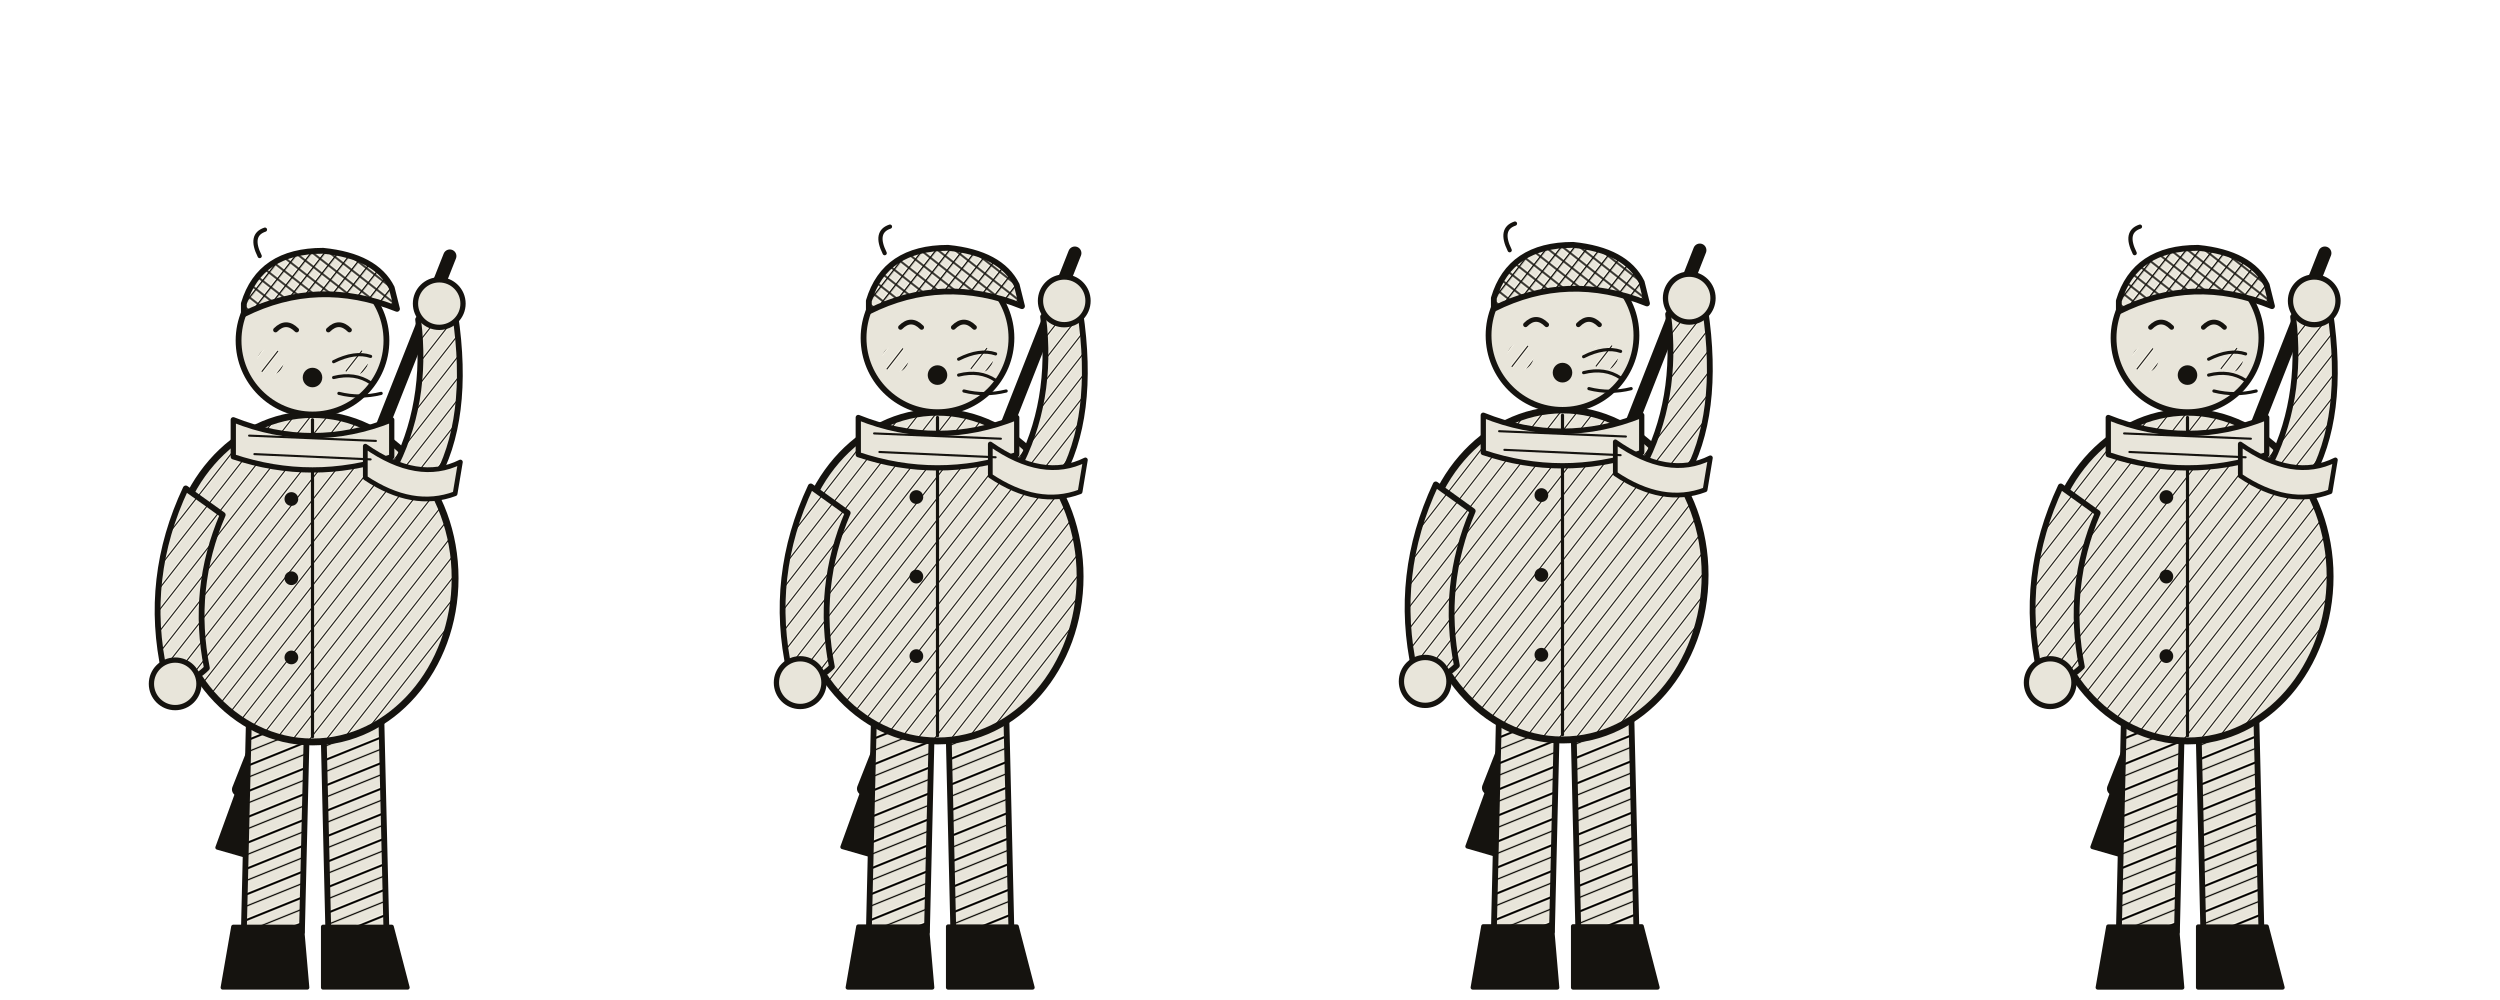
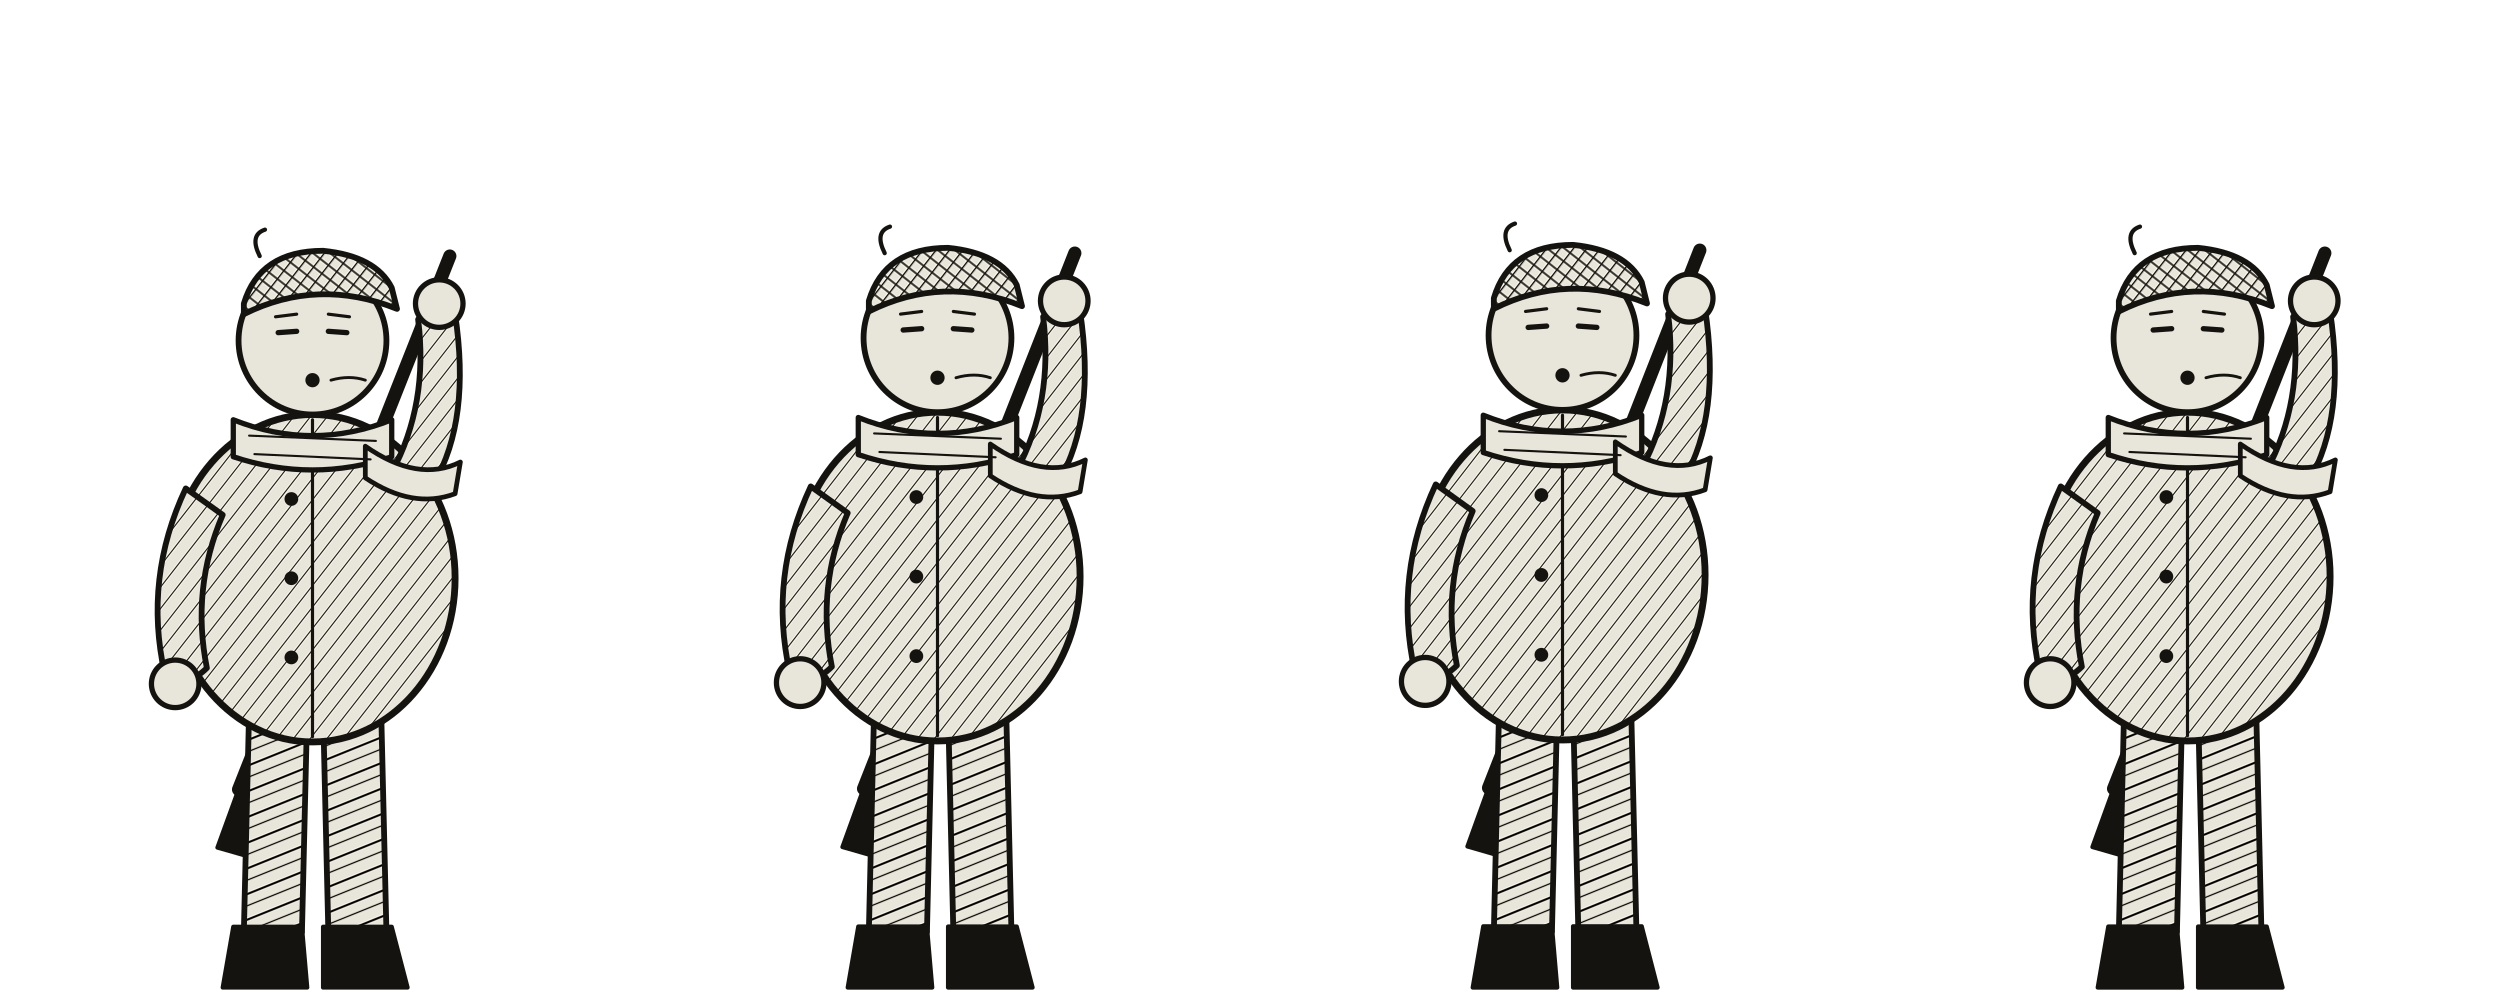
<svg xmlns="http://www.w3.org/2000/svg" width="800" height="320" viewBox="0 0 800 320">
  <defs>
    <pattern id="hach-1" width="5" height="5" patternUnits="userSpaceOnUse" patternTransform="rotate(38)">
      <rect width="5" height="5" fill="#E8E5DA" />
      <line x1="0" y1="0" x2="0" y2="5" stroke="#15130F" stroke-width=".7" />
    </pattern>
    <pattern id="hach-2" width="4" height="4" patternUnits="userSpaceOnUse" patternTransform="rotate(38)">
      <rect width="4" height="4" fill="#E8E5DA" />
      <line x1="0" y1="0" x2="0" y2="4" stroke="#15130F" stroke-width="1" />
      <line x1="0" y1="2" x2="4" y2="2" stroke="#15130F" stroke-width=".6" />
    </pattern>
    <pattern id="molletiere" width="9" height="9" patternUnits="userSpaceOnUse" patternTransform="rotate(-22)">
      <rect width="9" height="9" fill="#E8E5DA" />
      <line x1="0" y1="0" x2="9" y2="0" stroke="#15130F" stroke-width="1.6" />
      <line x1="0" y1="4.5" x2="9" y2="4.5" stroke="#15130F" stroke-width=".5" />
    </pattern>
    <pattern id="pointille" width="4" height="4" patternUnits="userSpaceOnUse">
      <rect width="4" height="4" fill="#E8E5DA" />
      <circle cx="2" cy="2" r=".7" fill="#15130F" />
    </pattern>
  </defs>
  <defs>
    <g id="jacquot" stroke="#15130F" stroke-linejoin="round" stroke-linecap="round">
      <path d="M92 330 L172 128" stroke-width="5" />
      <path d="M92 330 L84 352 L98 356 L104 334 Z" fill="#15130F" stroke-width="1.6" />
      <path d="M96 300 L94 384 L116 384 L118 300 Z M124 300 L126 384 L148 384 L146 300 Z" fill="url(#molletiere)" stroke-width="2.2" />
      <path d="M90 382 L86 405 L118 405 L116 382 Z M124 382 L124 405 L156 405 L150 382 Z" fill="#15130F" stroke-width="1.6" />
      <ellipse cx="120" cy="250" rx="54" ry="62" fill="url(#hach-1)" stroke-width="2.6" />
      <path d="M120 190 L120 310" stroke-width="1.2" />
      <circle cx="112" cy="220" r="2.6" fill="#15130F" stroke="none" />
      <circle cx="112" cy="250" r="2.6" fill="#15130F" stroke="none" />
      <circle cx="112" cy="280" r="2.6" fill="#15130F" stroke="none" />
      <path d="M72 216 Q56 250 64 286 Q72 292 80 284 Q74 254 86 226 Z" fill="url(#hach-1)" stroke-width="2.2" />
      <path d="M166 214 Q180 190 174 150 Q166 144 160 152 Q164 184 150 210 Z" fill="url(#hach-1)" stroke-width="2.2" />
      <circle cx="68" cy="290" r="9" fill="#E8E5DA" stroke-width="2" />
      <circle cx="168" cy="146" r="9" fill="#E8E5DA" stroke-width="2" />
      <path d="M90 190 Q120 202 150 190 L150 204 Q120 214 90 204 Z" fill="#E8E5DA" stroke-width="2" />
      <path d="M140 200 Q160 214 176 206 L174 218 Q158 224 140 212 Z" fill="#E8E5DA" stroke-width="1.8" />
      <path d="M96 196 L144 198 M98 203 L142 205" stroke-width=".8" />
      <circle cx="120" cy="160" r="28" fill="#E8E5DA" stroke-width="2.2" />
-       <path d="M106 156 Q110 152 114 156 M126 156 Q130 152 134 156" fill="none" stroke-width="1.8" />
-       <circle cx="104" cy="168" r="5" fill="url(#hach-1)" stroke="none" />
-       <circle cx="136" cy="168" r="5" fill="url(#hach-1)" stroke="none" />
-       <circle cx="120" cy="174" r="3.2" fill="#15130F" stroke-width="1" />
-       <path d="M128 174 Q136 172 142 176 M130 180 Q138 182 146 180 M128 168 Q136 164 142 166" fill="none" stroke-width="1.2" />
+       <path d="M107 157 L114 156.5 M126 156.5 L133 157" fill="none" stroke-width="2" />
+       <path d="M106 151 L114 150 M126 150 L134 151" fill="none" stroke-width="1.2" />
+       <circle cx="120" cy="175" r="2.2" fill="#15130F" stroke-width="1" />
+       <path d="M127 175 Q134 173 140 175" fill="none" stroke-width="1.1" />
      <path d="M94 146 Q100 126 124 126 Q144 128 150 140 L152 148 Q122 136 94 150 Z" fill="url(#hach-2)" stroke-width="2.2" />
      <path d="M100 128 Q96 120 102 118" fill="none" stroke-width="1.6" />
    </g>
  </defs>
  <g transform="translate(-1.40 -26.22) scale(0.845) translate(0 405) scale(1 1.000) translate(0 -405)">
    <use href="#jacquot" />
  </g>
  <g transform="translate(198.60 -26.22) scale(0.845) translate(0 405) scale(1 1.004) translate(0 -405)">
    <use href="#jacquot" />
  </g>
  <g transform="translate(398.60 -26.22) scale(0.845) translate(0 405) scale(1 1.008) translate(0 -405)">
    <use href="#jacquot" />
  </g>
  <g transform="translate(598.60 -26.22) scale(0.845) translate(0 405) scale(1 1.004) translate(0 -405)">
    <use href="#jacquot" />
  </g>
</svg>
